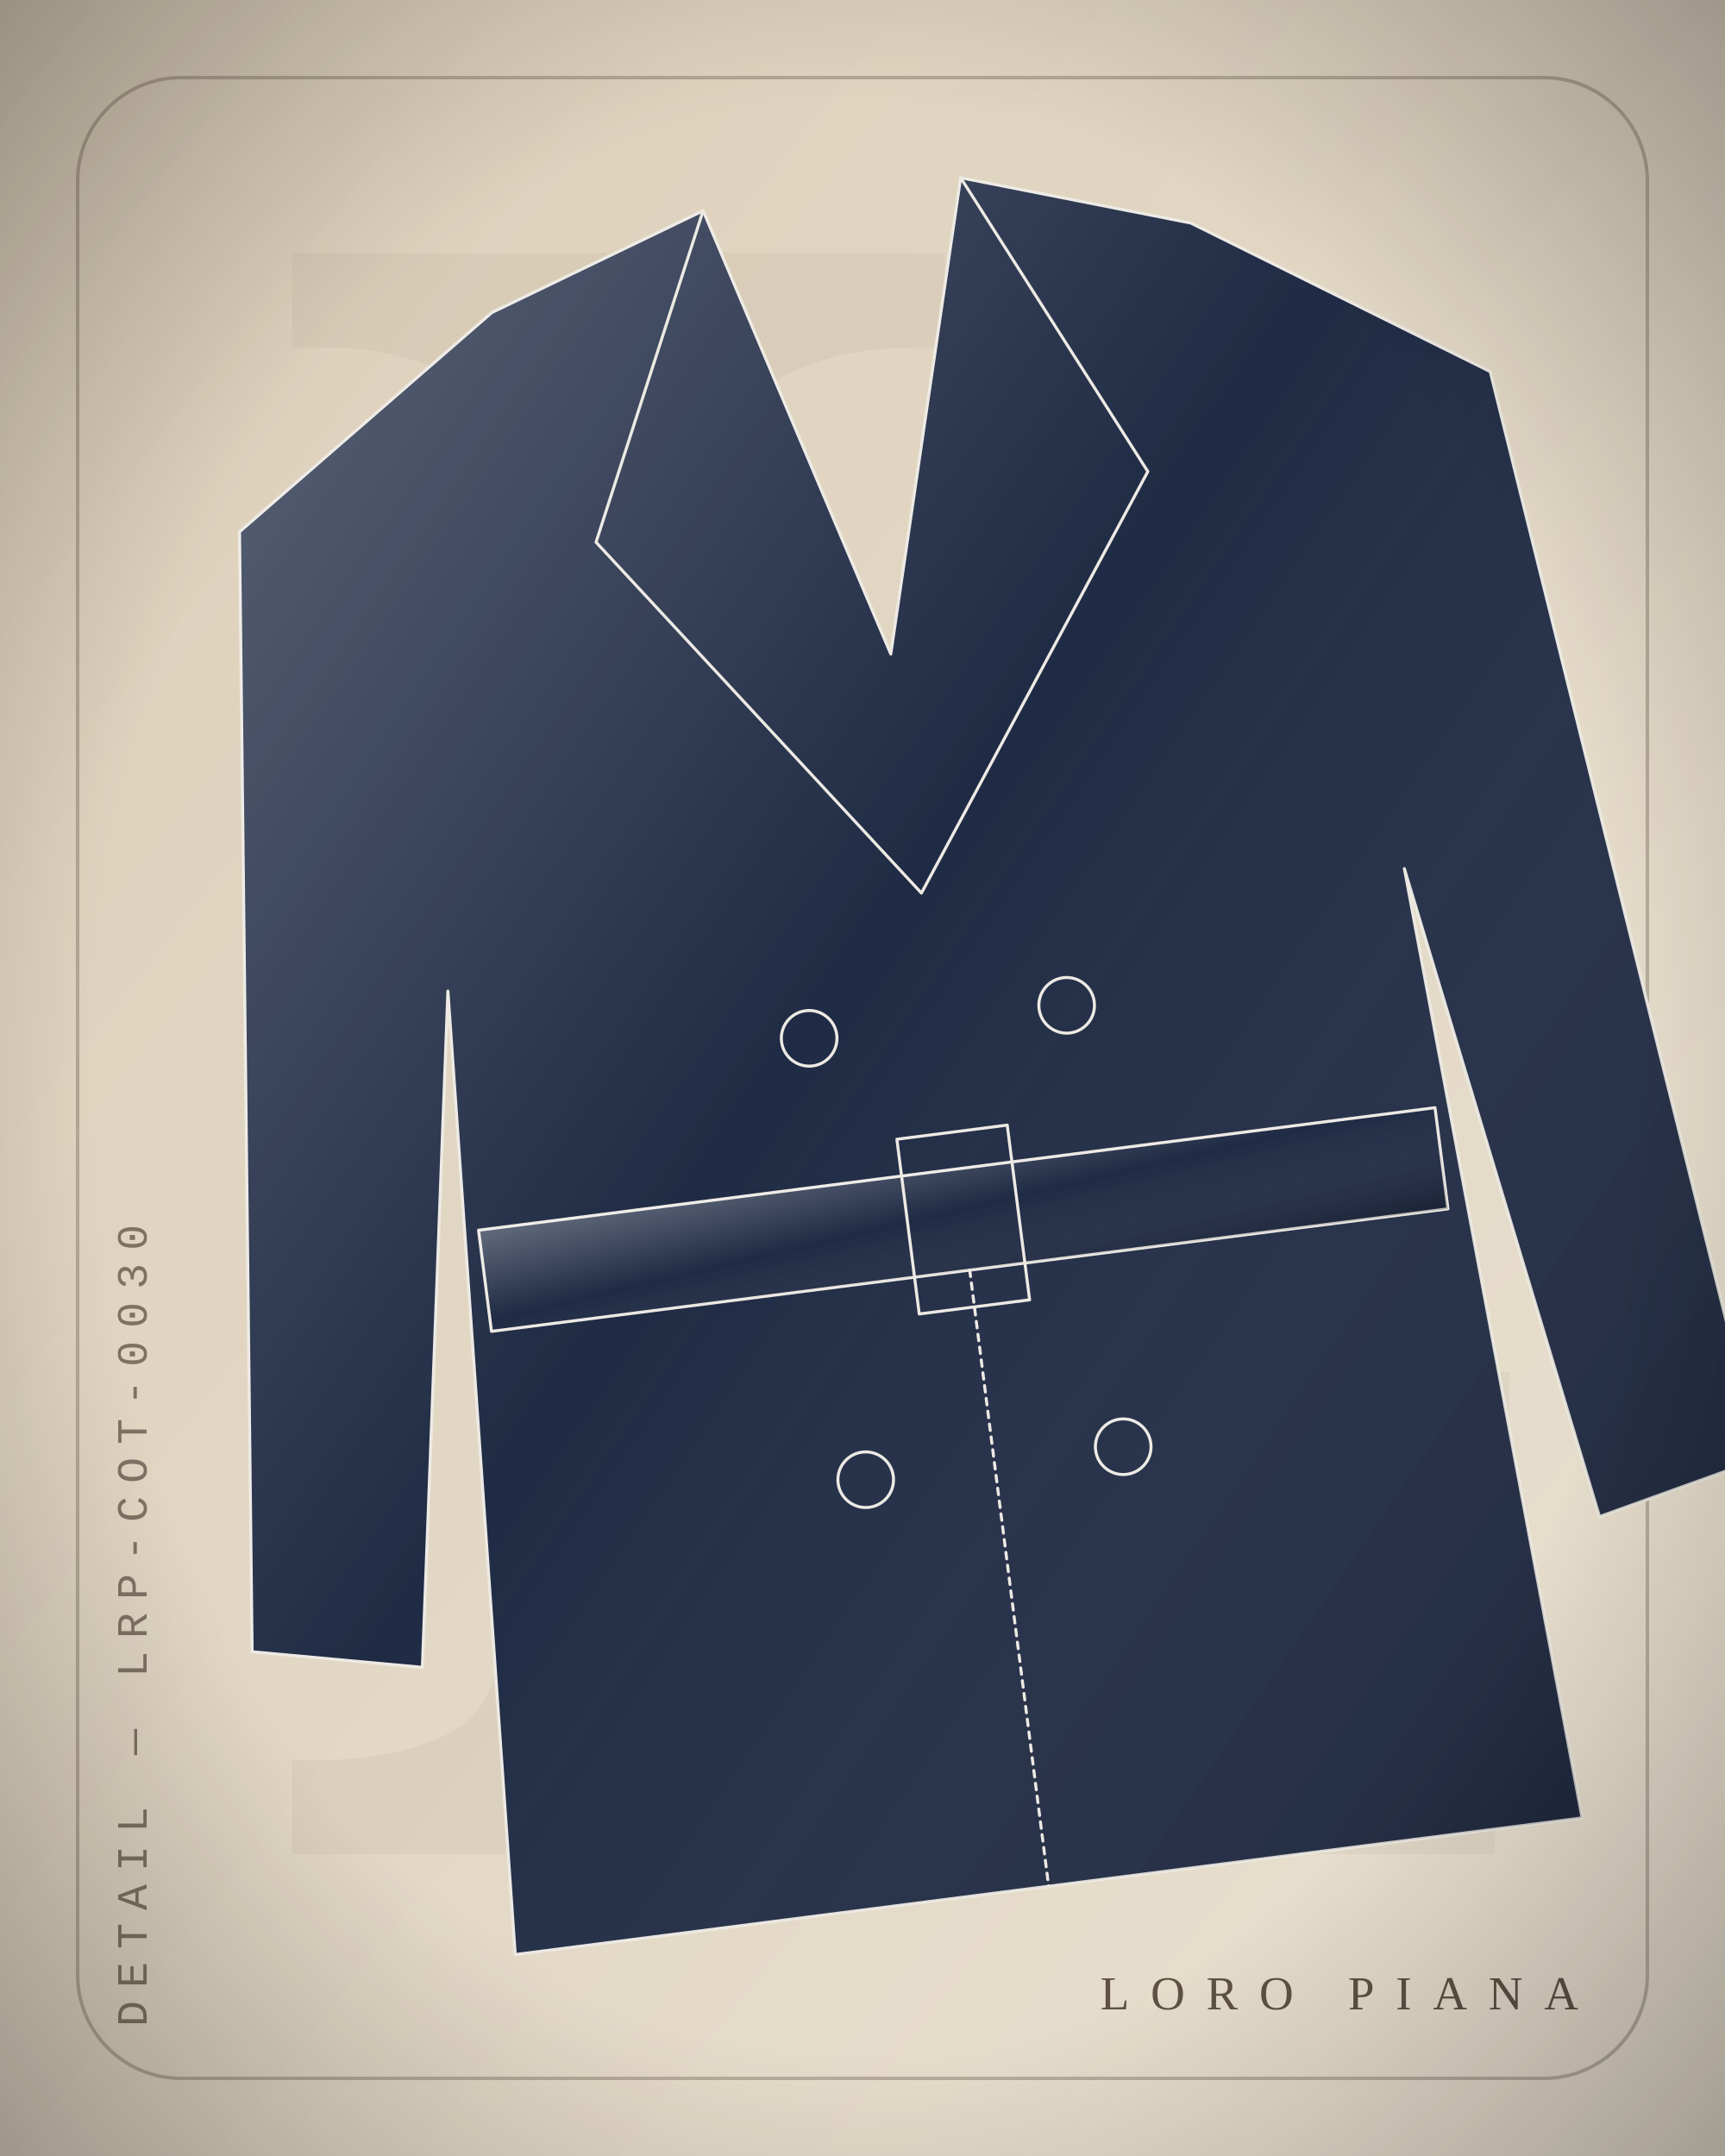
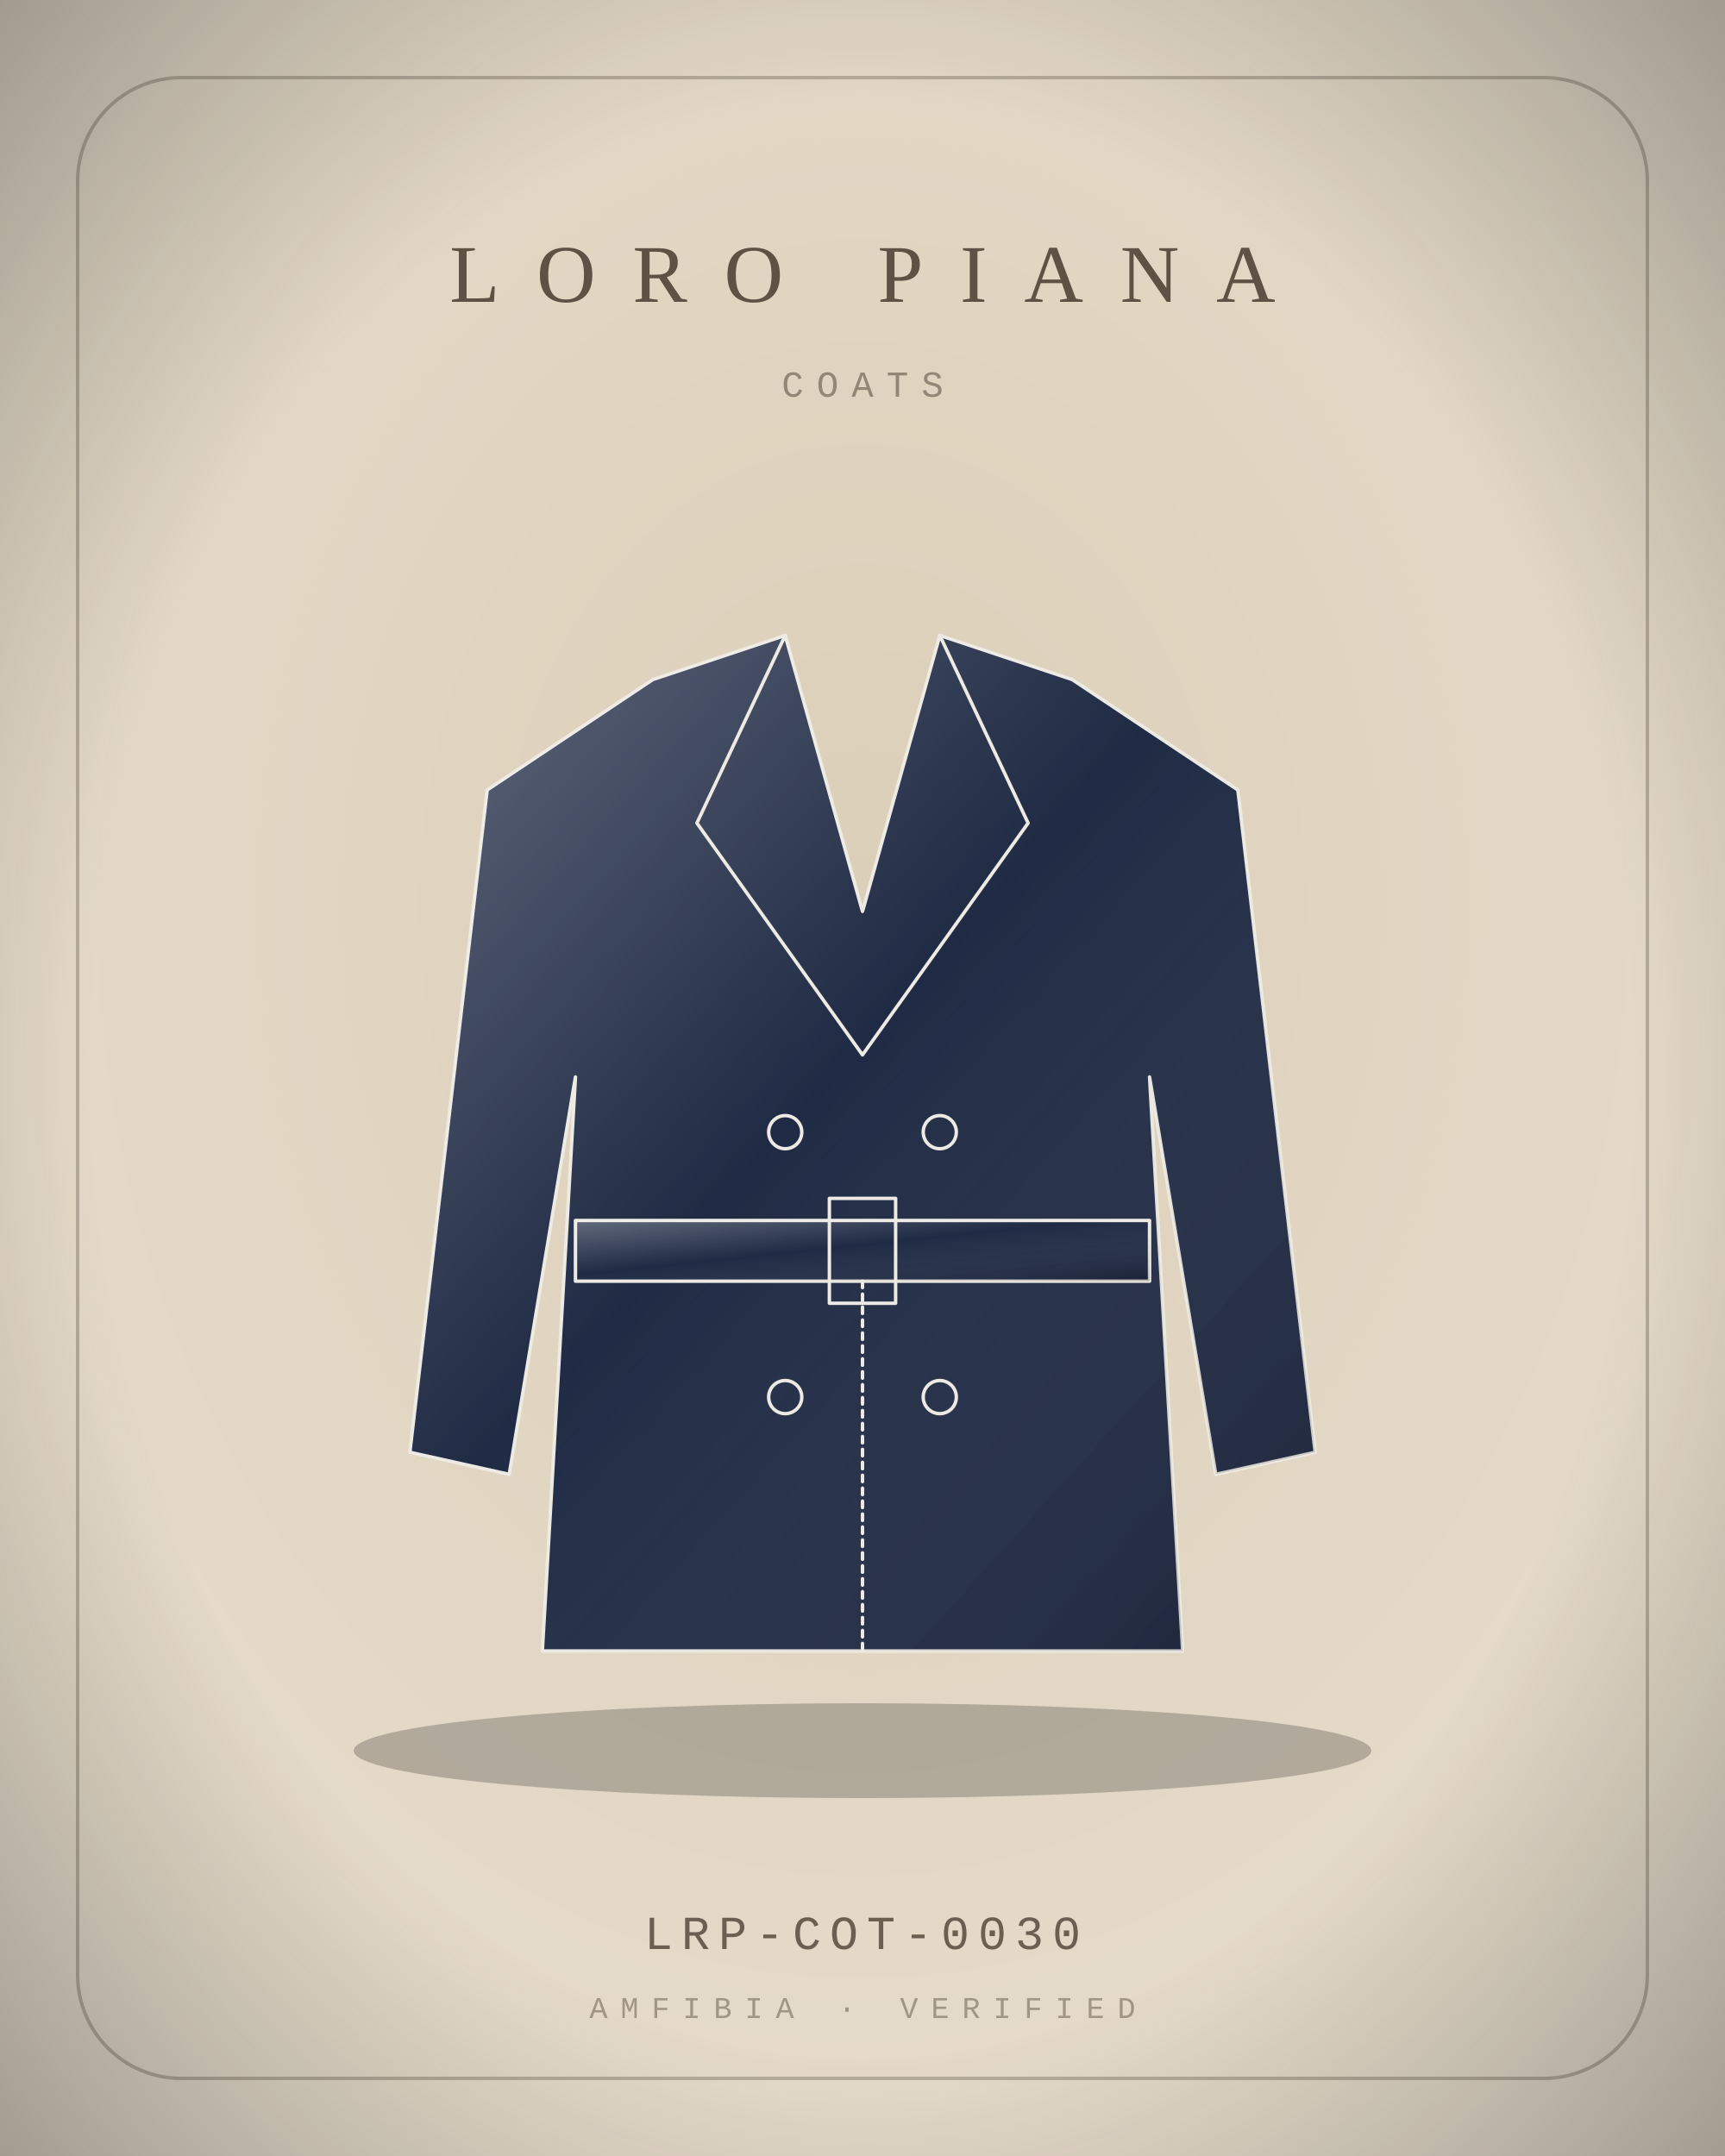
<svg xmlns="http://www.w3.org/2000/svg" viewBox="0 0 400 500" width="800" height="1000">
  <defs>
    <radialGradient id="bg" cx="50%" cy="42%" r="80%">
      <stop offset="0" stop-color="#DCCFB9" />
      <stop offset="1" stop-color="#E9E0D0" />
    </radialGradient>
    <linearGradient id="bgd" x1="0" y1="0" x2="1" y2="1">
      <stop offset="0" stop-color="#DCCFB9" />
      <stop offset="1" stop-color="#E9E0D0" />
    </linearGradient>
    <linearGradient id="sheen" x1="0" y1="0" x2="1" y2="1">
      <stop offset="0" stop-color="#fff" stop-opacity=".30" />
      <stop offset=".45" stop-color="#fff" stop-opacity="0" />
      <stop offset="1" stop-color="#000" stop-opacity=".22" />
    </linearGradient>
    <linearGradient id="multi" x1="0" y1="0" x2="1" y2="1">
      <stop offset="0" stop-color="#B3122E" />
      <stop offset=".35" stop-color="#C9A227" />
      <stop offset=".7" stop-color="#2F5D46" />
      <stop offset="1" stop-color="#3557A0" />
    </linearGradient>
    <radialGradient id="vig" cx="50%" cy="50%" r="75%">
      <stop offset=".6" stop-color="#000" stop-opacity="0" />
      <stop offset="1" stop-color="#000" stop-opacity=".35" />
    </radialGradient>
  </defs>
-   <rect width="400" height="500" fill="url(#bgd)" />
-   <text x="210" y="430" text-anchor="middle" font-family="Georgia, serif" font-size="520" fill="#5E5244" opacity="0.06">L</text>
+   <rect width="400" height="500" fill="url(#bg)" />
  <rect x="18" y="18" width="364" height="464" rx="24" fill="none" stroke="#5E5244" stroke-width="0.8" opacity="0.35" />
-   <g transform="rotate(-7.3 200 250) translate(4 20) scale(2.15)">
-     <path d="M62 20 L86 12 L100 62 L114 12 L138 20 L168 40 L182 160 L164 164 L152 92 L158 196 L42 196 L48 92 L36 164 L18 160 L32 40 Z" fill="#1F2A44" stroke="#EDEAE4" stroke-width="1.4" stroke-linejoin="round" stroke-linecap="round" vector-effect="non-scaling-stroke" />
+   <ellipse cx="200" cy="406" rx="118" ry="11" fill="#000" opacity="0.22" />
+   <g transform="translate(72 132) scale(1.28)">
+     <path d="M62 20 L86 12 L100 62 L114 12 L138 20 L168 40 L182 160 L164 164 L152 92 L158 196 L42 196 L48 92 L36 164 L18 160 L32 40 Z" fill="#1F2A44" stroke="#EDEAE4" stroke-width="1.6" stroke-linejoin="round" stroke-linecap="round" vector-effect="non-scaling-stroke" />
    <path d="M62 20 L86 12 L100 62 L114 12 L138 20 L168 40 L182 160 L164 164 L152 92 L158 196 L42 196 L48 92 L36 164 L18 160 L32 40 Z" fill="url(#sheen)" stroke="none" />
-     <path d="M86 12 L70 46 L100 88 L130 46 L114 12" fill="none" stroke="#EDEAE4" stroke-width="1.4" stroke-linejoin="round" stroke-linecap="round" vector-effect="non-scaling-stroke" />
-     <path d="M48 118 L152 118 L152 129 L48 129 Z" fill="#1F2A44" stroke="#EDEAE4" stroke-width="1.4" stroke-linejoin="round" stroke-linecap="round" vector-effect="non-scaling-stroke" />
+     <path d="M86 12 L70 46 L100 88 L130 46 L114 12" fill="none" stroke="#EDEAE4" stroke-width="1.6" stroke-linejoin="round" stroke-linecap="round" vector-effect="non-scaling-stroke" />
+     <path d="M48 118 L152 118 L152 129 L48 129 Z" fill="#1F2A44" stroke="#EDEAE4" stroke-width="1.6" stroke-linejoin="round" stroke-linecap="round" vector-effect="non-scaling-stroke" />
    <path d="M48 118 L152 118 L152 129 L48 129 Z" fill="url(#sheen)" stroke="none" />
-     <path d="M94 114 L106 114 L106 133 L94 133 Z" fill="none" stroke="#EDEAE4" stroke-width="1.4" stroke-linejoin="round" stroke-linecap="round" vector-effect="non-scaling-stroke" />
-     <path d="M86 102 m-3 0 a3 3 0 1 0 6 0 a3 3 0 1 0 -6 0 M114 102 m-3 0 a3 3 0 1 0 6 0 a3 3 0 1 0 -6 0 M86 150 m-3 0 a3 3 0 1 0 6 0 a3 3 0 1 0 -6 0 M114 150 m-3 0 a3 3 0 1 0 6 0 a3 3 0 1 0 -6 0" fill="none" stroke="#EDEAE4" stroke-width="1.4" stroke-linejoin="round" stroke-linecap="round" vector-effect="non-scaling-stroke" />
-     <path d="M100 129 L100 196" fill="none" stroke="#EDEAE4" stroke-width="1.4" stroke-dasharray="3 3" stroke-linejoin="round" stroke-linecap="round" vector-effect="non-scaling-stroke" />
-   </g>
-   <g transform="translate(34 470) rotate(-90)">
-     <text x="0" y="0" text-anchor="start" font-family="'Courier New', Courier, monospace" font-size="10" letter-spacing="3" fill="#5E5244" opacity="0.75">DETAIL — LRP-COT-0030</text>
+     <path d="M94 114 L106 114 L106 133 L94 133 Z" fill="none" stroke="#EDEAE4" stroke-width="1.6" stroke-linejoin="round" stroke-linecap="round" vector-effect="non-scaling-stroke" />
+     <path d="M86 102 m-3 0 a3 3 0 1 0 6 0 a3 3 0 1 0 -6 0 M114 102 m-3 0 a3 3 0 1 0 6 0 a3 3 0 1 0 -6 0 M86 150 m-3 0 a3 3 0 1 0 6 0 a3 3 0 1 0 -6 0 M114 150 m-3 0 a3 3 0 1 0 6 0 a3 3 0 1 0 -6 0" fill="none" stroke="#EDEAE4" stroke-width="1.6" stroke-linejoin="round" stroke-linecap="round" vector-effect="non-scaling-stroke" />
+     <path d="M100 129 L100 196" fill="none" stroke="#EDEAE4" stroke-width="1.6" stroke-dasharray="3 3" stroke-linejoin="round" stroke-linecap="round" vector-effect="non-scaling-stroke" />
  </g>
  <g>
-     <text x="366" y="466" text-anchor="end" font-size="11" fill="#5E5244" font-family="Georgia, 'Times New Roman', serif" font-weight="400" letter-spacing="4.95">LORO PIANA</text>
+     <text x="200" y="70" text-anchor="middle" font-size="19" fill="#5E5244" font-family="Georgia, 'Times New Roman', serif" font-weight="400" letter-spacing="8.55">LORO PIANA</text>
  </g>
+   <text x="200" y="92" text-anchor="middle" font-family="'Courier New', Courier, monospace" font-size="8.5" letter-spacing="3" fill="#5E5244" opacity="0.6">COATS</text>
+   <text x="200" y="452" text-anchor="middle" font-family="'Courier New', Courier, monospace" font-size="11" letter-spacing="2" fill="#5E5244" opacity="0.9">LRP-COT-0030</text>
+   <text x="200" y="468" text-anchor="middle" font-family="'Courier New', Courier, monospace" font-size="7" letter-spacing="3" fill="#5E5244" opacity="0.5">AMFIBIA · VERIFIED</text>
  <rect width="400" height="500" fill="url(#vig)" />
</svg>
